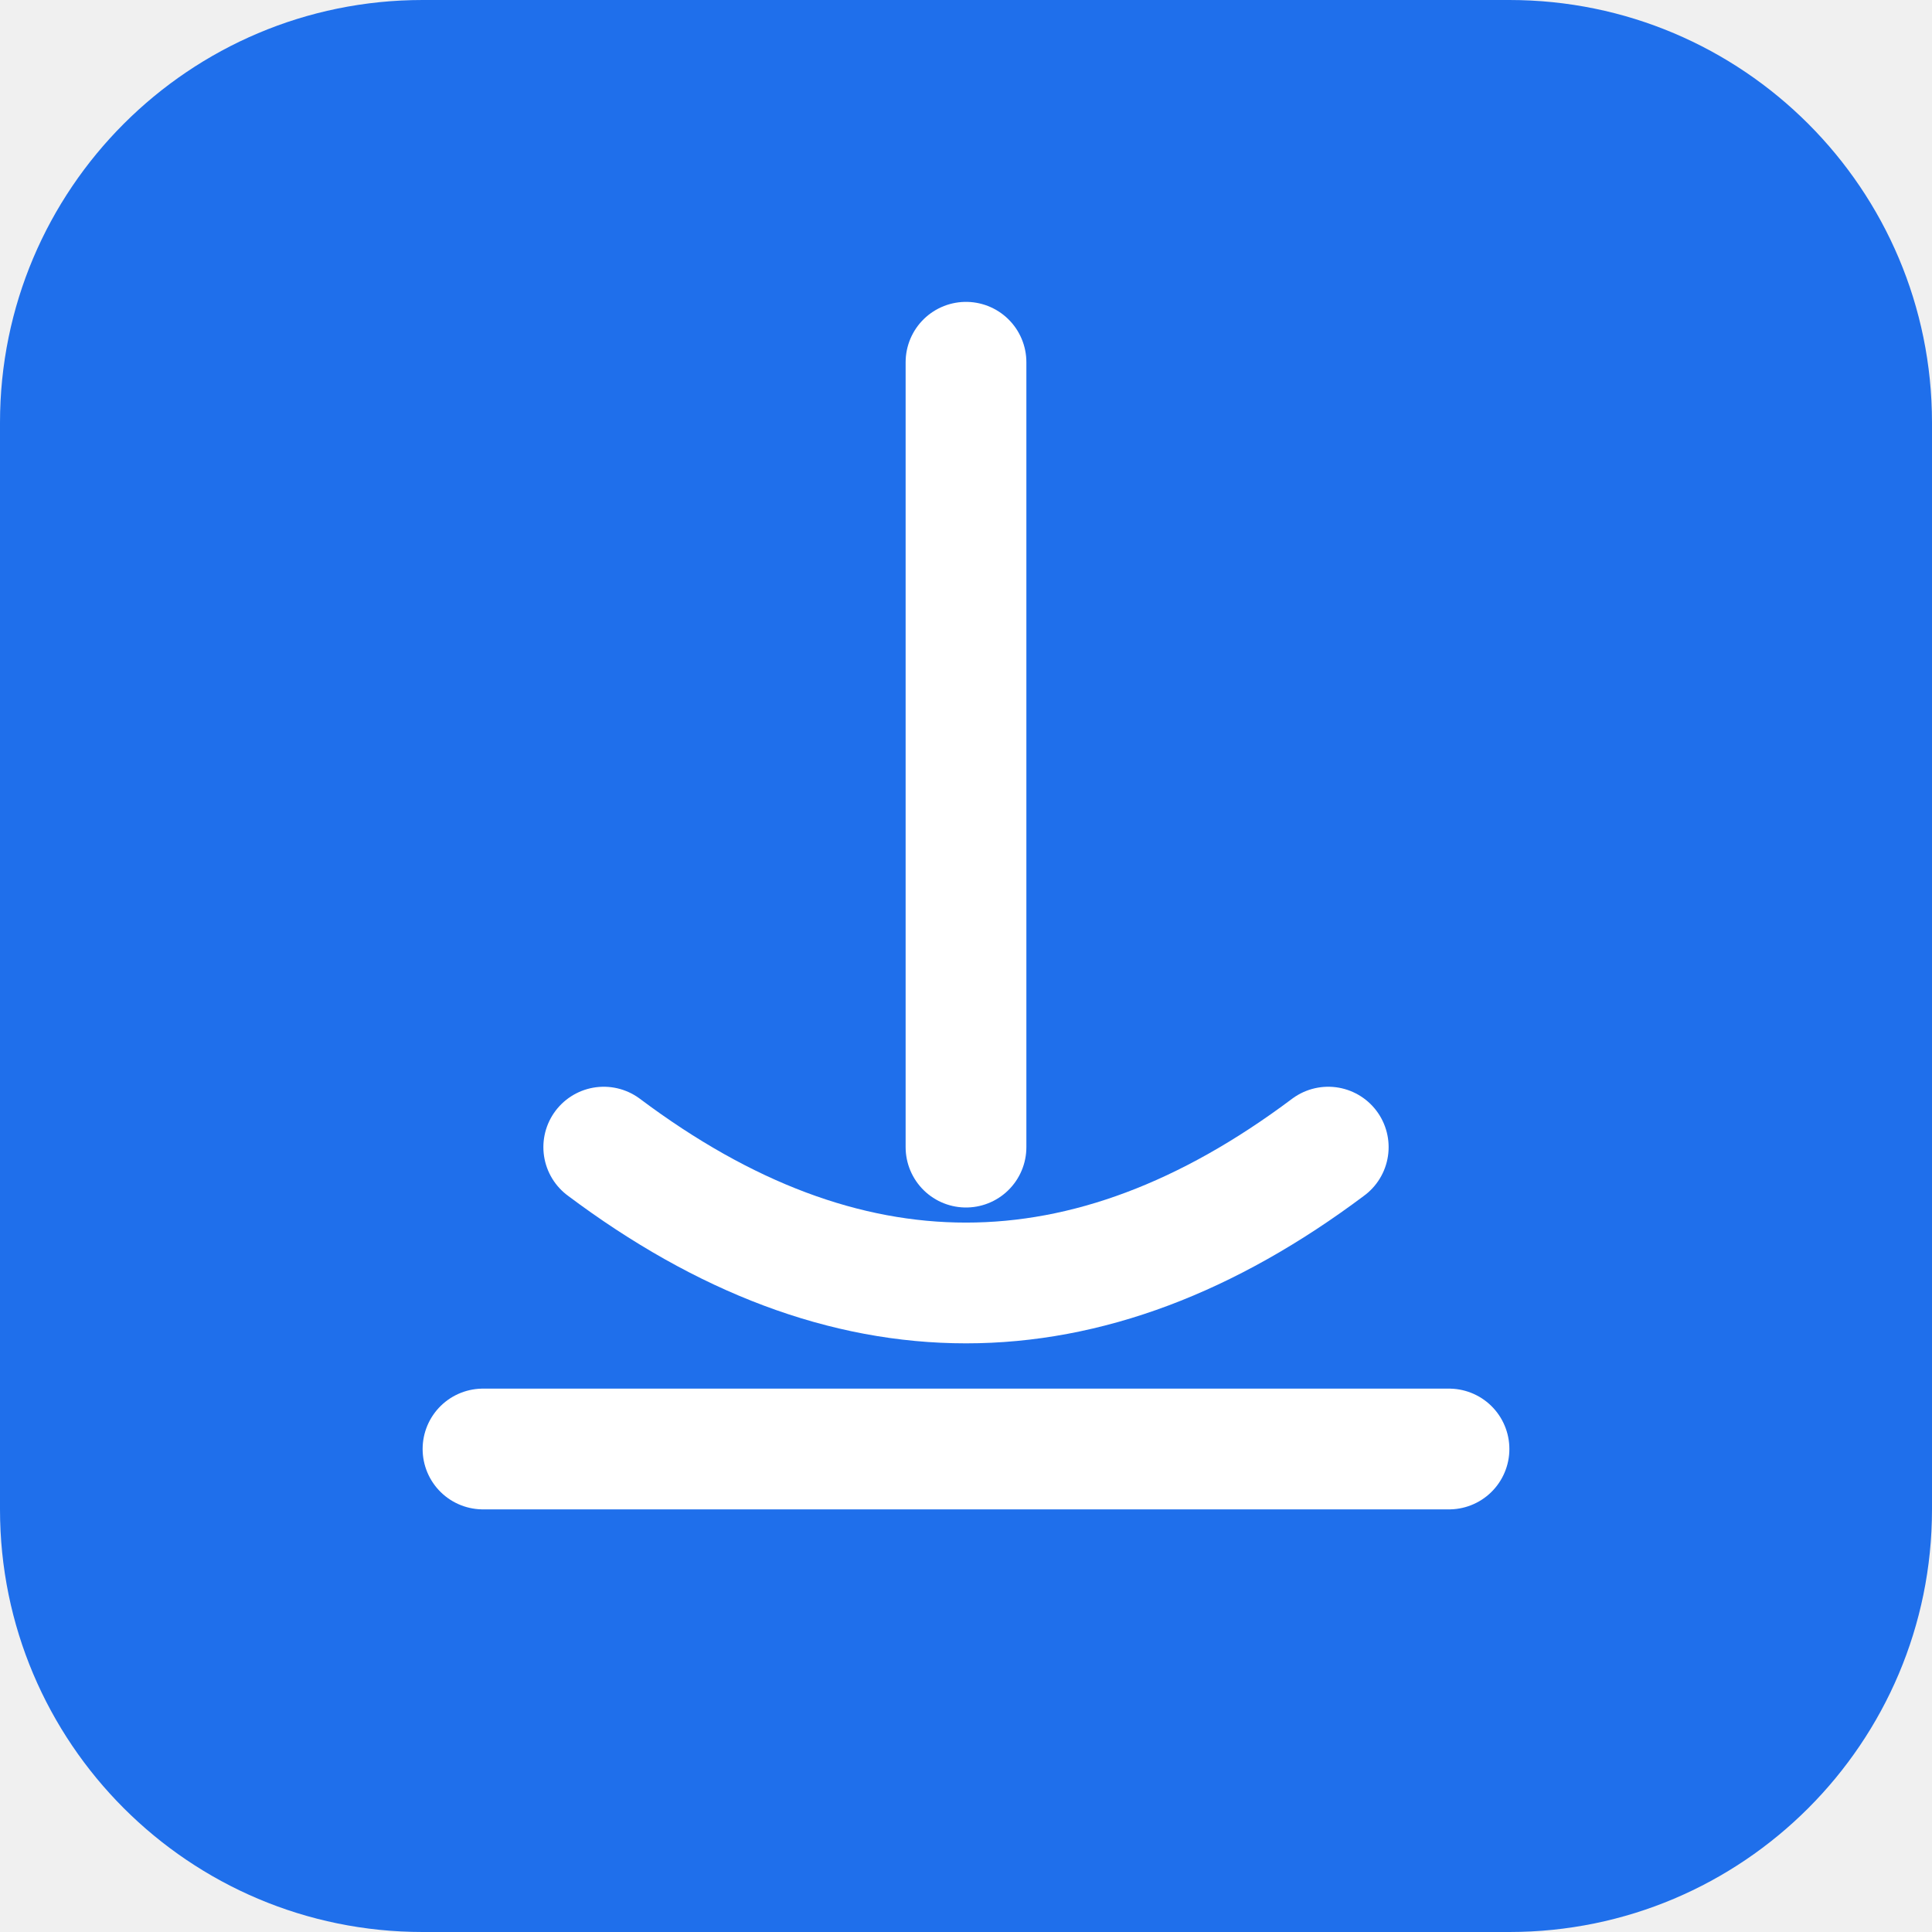
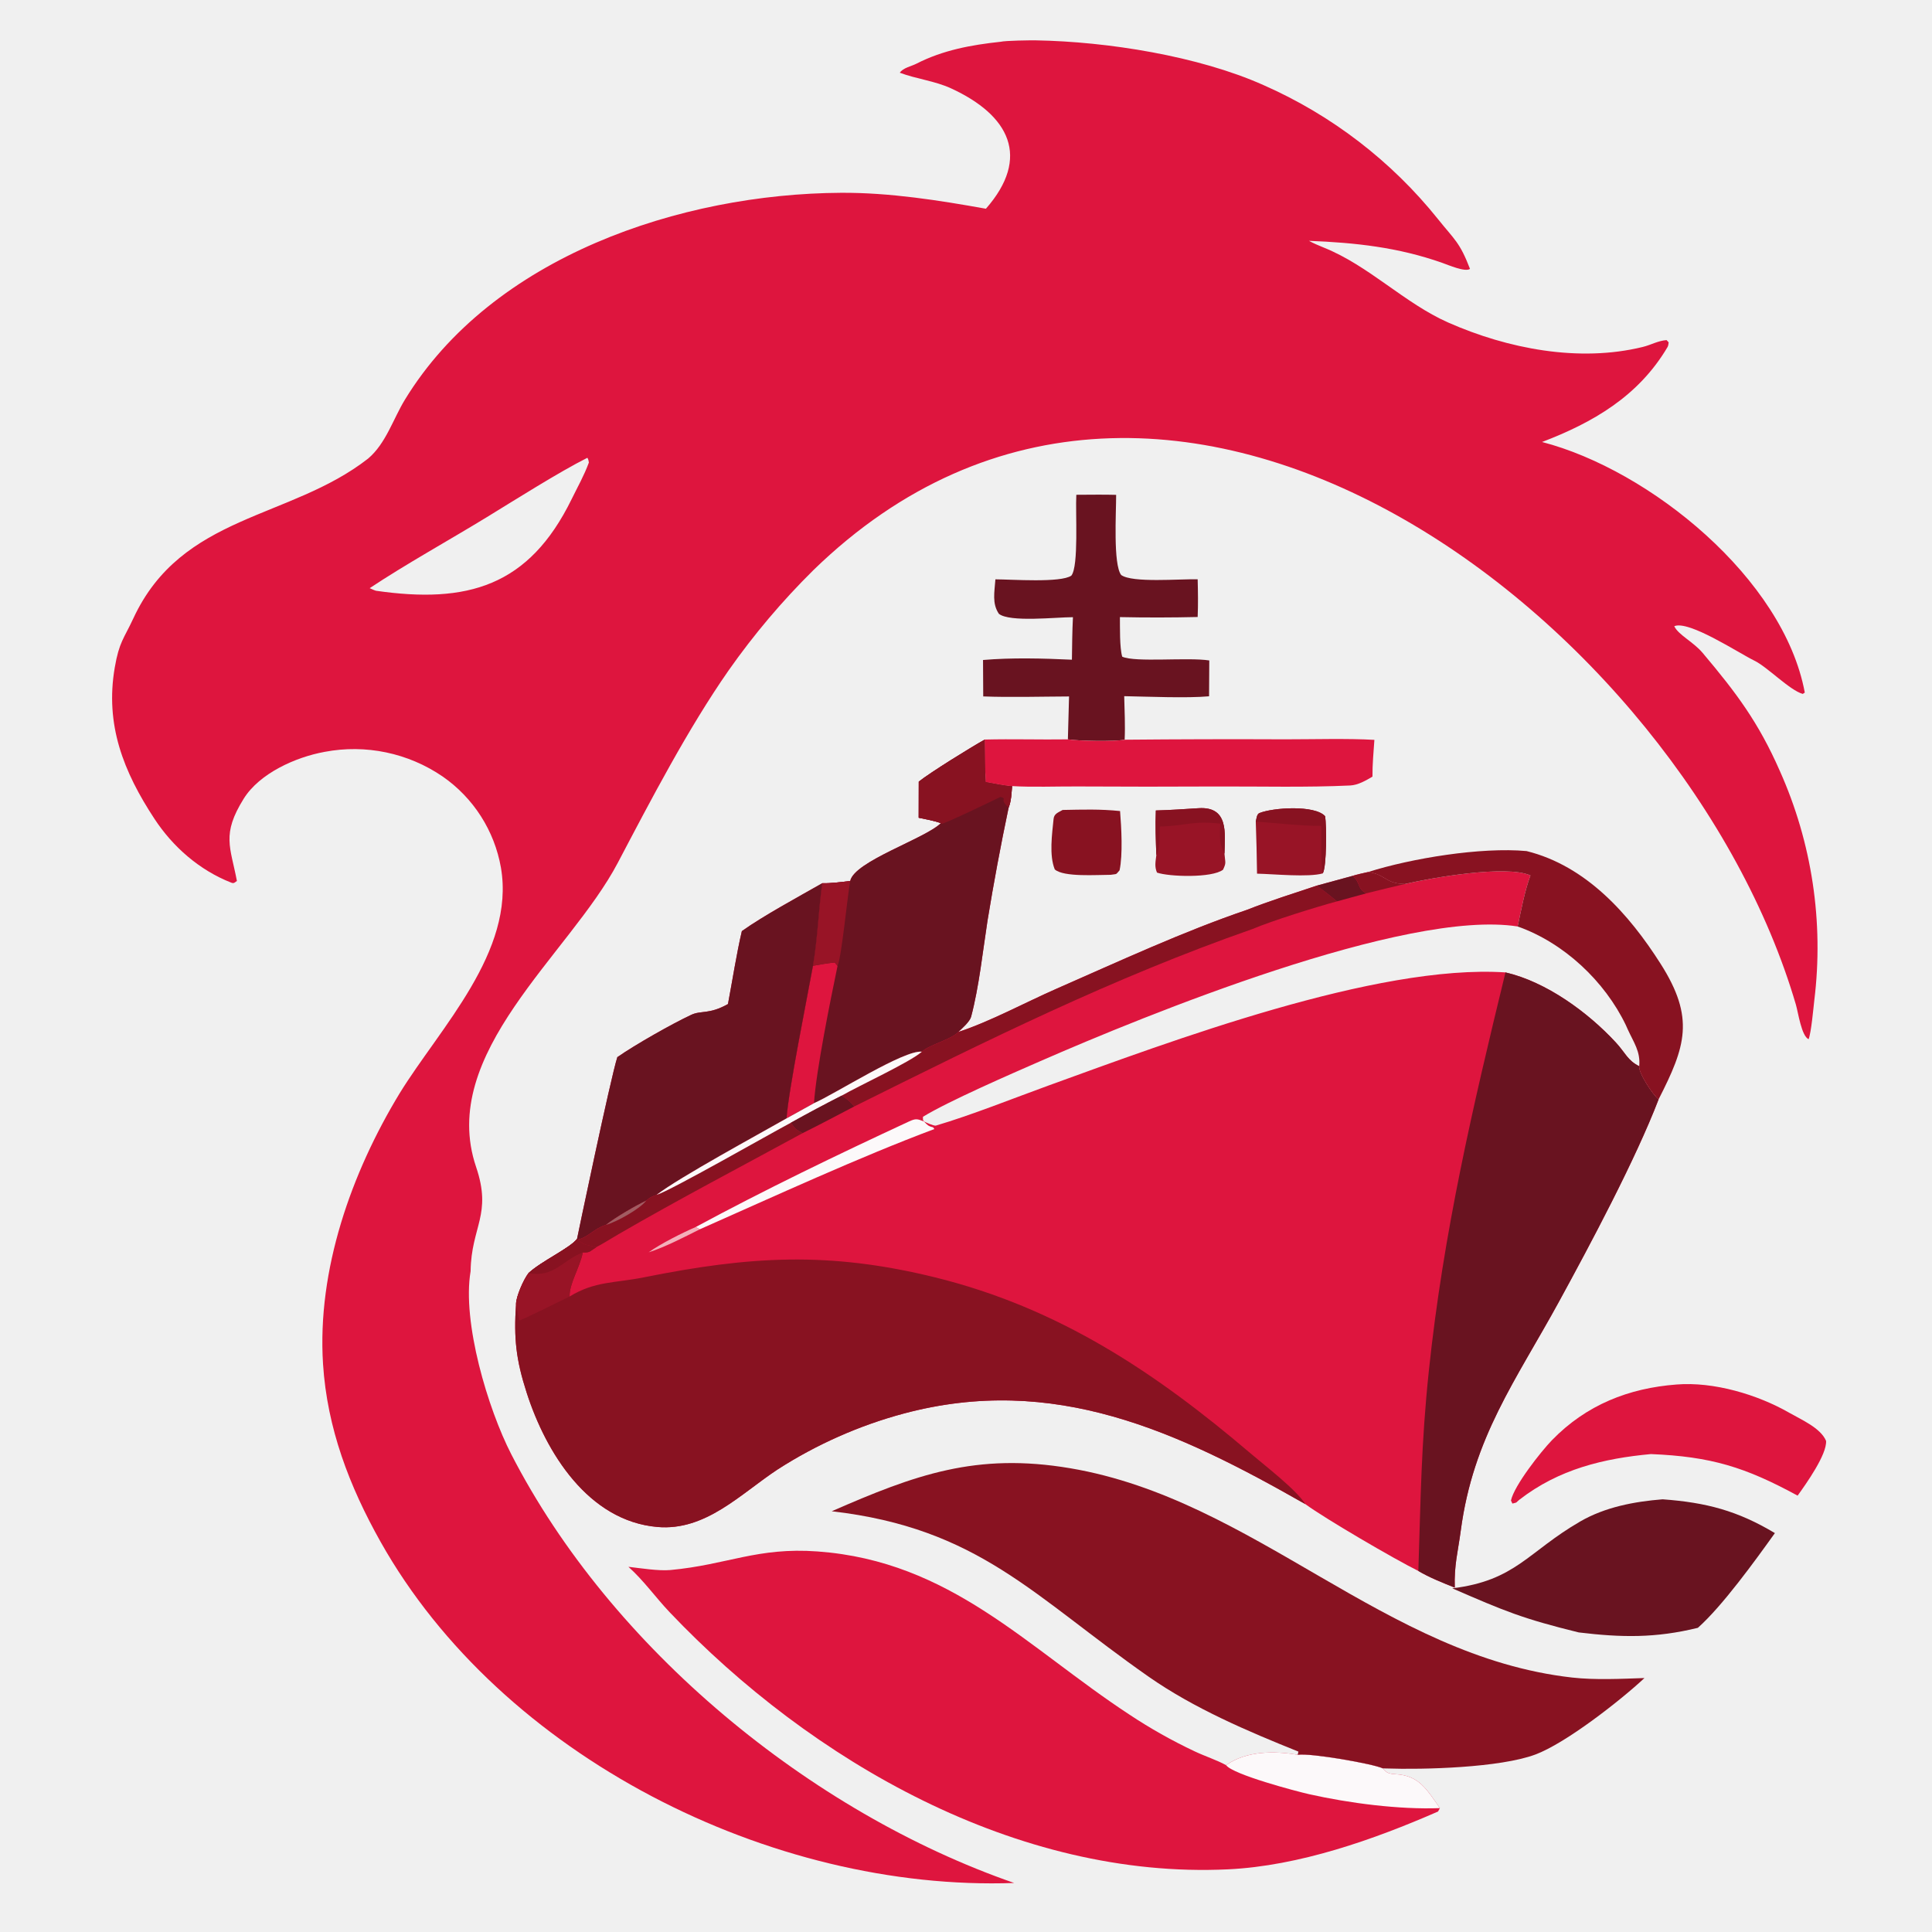
- <svg xmlns="http://www.w3.org/2000/svg" width="64" height="64" viewBox="0 0 64 64">
-   <rect width="64" height="64" rx="14" fill="#1f6feb" />
-   <path d="M32 12v26" stroke="#ffffff" stroke-width="4" stroke-linecap="round" />
-   <path d="M20 38c8 6 16 6 24 0" stroke="#ffffff" stroke-width="4" fill="none" stroke-linecap="round" />
-   <path d="M16 48h32" stroke="#ffffff" stroke-width="4" stroke-linecap="round" />
+ <svg xmlns="http://www.w3.org/2000/svg" version="1.1" width="512" height="512" viewBox="26.3 96.7 958.3 958.3">
+   <path transform="translate(0,0)" fill="rgb(222,21,62)" d="M 522.57 117.424 C 525.111 116.831 537.169 116.666 540.146 116.717 C 575.515 117.324 620.631 124.46 653.001 138.902 C 686.823 153.794 716.548 176.636 739.645 205.485 C 747.696 215.563 750.354 216.792 755.442 230.079 C 753.074 231.79 744.627 228.121 741.73 227.1 C 719.706 219.337 698.65 217.074 675.562 216.153 C 677.539 217.278 680.735 218.624 682.943 219.516 C 705.357 228.519 722.932 247.107 744.698 256.709 C 774.069 269.667 809.458 276.57 841.12 268.795 C 845.362 267.753 848.512 265.756 852.928 265.391 L 853.978 266.506 C 853.878 267.292 853.808 268.189 853.398 268.883 C 838.929 293.379 816.213 306.367 791.183 315.936 C 844.628 329.795 911.004 383.647 921.504 440.234 L 920.496 440.894 C 913.985 439.075 902.981 427.532 896.442 424.366 C 888.852 420.691 863.982 404.222 856.753 407.309 C 858.791 411.627 866.179 415.027 870.83 420.543 C 887.612 440.448 898.499 454.943 909.099 479.043 C 925.061 514.699 930.983 554.038 926.226 592.813 C 925.74 597.033 924.703 608.804 923.396 612.163 C 919.855 610.609 918.233 598.915 917.094 595.025 C 861.747 406.051 606.063 208.033 429.748 379.503 C 414.27 394.801 400.193 411.454 387.684 429.262 C 367.53 458.176 349.237 493.305 332.707 524.722 C 308.808 570.144 243.354 619.139 262.45 675.533 C 270.484 699.257 260.051 704.915 259.727 727.244 C 255.433 752.518 268.306 795.474 279.9 818.045 C 329.376 914.364 428.314 995.605 529.327 1030.68 C 408.774 1035 274.845 967.828 215.06 861.445 C 199.62 833.972 188.566 805.162 186.53 773.269 C 183.546 726.539 200.557 678.477 224.551 638.96 C 244.541 606.488 281.921 568.774 274.77 527.079 C 271.561 508.743 261.145 492.454 245.847 481.849 C 228.751 470.163 207.706 465.766 187.362 469.627 C 172.916 472.245 155.026 480.287 147.184 492.866 C 136.108 510.63 140.598 516.78 143.81 533.662 C 142.715 534.425 142.358 535.038 141.08 534.539 C 125.095 528.294 111.98 516.639 102.939 502.888 C 87.497 479.406 78.358 456.138 83.215 427.843 C 85.415 415.029 87.769 413.496 92.417 403.47 C 116.434 351.669 169.996 354.514 208.9 324.151 C 217.72 316.686 221.307 304.515 227.112 294.997 C 270.494 223.869 364.017 192.777 443.494 192.329 C 467.601 192.193 492.113 196.074 515.328 200.236 C 537.681 174.739 527.043 153.867 498.01 140.517 C 489.951 136.811 480.885 135.895 472.609 132.773 C 474.324 130.291 478.207 129.648 480.889 128.276 C 494.017 121.556 508.026 118.987 522.57 117.424 z M 212.78 389.721 C 258.024 396.23 288.63 387.691 309.882 344.202 C 312.893 338.041 315.952 332.743 318.393 326.119 C 318.148 325.02 318.215 324.61 317.64 323.772 C 303.777 330.718 281.407 344.877 267.79 353.207 C 249.57 364.351 227.12 376.799 209.671 388.441 C 210.644 388.868 211.784 389.427 212.78 389.721 z" />
+   <path transform="translate(0,0)" fill="rgb(222,21,62)" d="M 482.023 484.401 C 488.144 479.603 507.831 467.415 514.801 463.527 C 514.93 469.94 514.843 478.311 515.242 484.553 C 518.855 485.204 524.872 486.465 528.312 486.611 C 528.004 490.249 527.937 493.896 526.598 497.268 C 522.69 515.84 519.202 534.499 516.138 553.229 C 513.766 568.543 511.931 586.135 507.992 601.009 C 507.352 603.426 503.533 606.815 501.602 608.585 C 517.364 603.441 534.966 593.876 550.297 587.154 C 580.613 573.863 613.611 558.564 644.921 547.961 C 655.791 543.638 668.249 539.744 679.428 535.994 L 697.16 531.162 C 699.257 530.451 702.654 529.767 704.905 529.239 C 713.689 530.494 713.341 535.001 723.068 535.196 C 736.108 532.143 773.455 525.545 785.421 530.933 C 782.582 538.541 780.806 548.162 779.085 556.245 C 723.515 547.485 594.064 600.424 542.413 623.002 C 528.268 629.186 496.812 642.846 484.094 650.649 C 484.187 652.298 483.866 651.848 484.604 652.97 C 485.671 653.508 489.628 655.268 490.511 655.009 C 507.931 649.901 529.89 641.11 546.389 635.134 C 606.716 613.283 708.889 574.805 773.036 579.031 C 793.254 583.681 813.962 598.81 827.787 613.791 C 832.633 619.038 833.498 622.607 839.378 625.559 C 838.714 628.522 846.309 640.153 848.985 642.002 C 837.462 672.026 814.996 714.114 799.591 742.304 C 778.188 781.469 756.992 809.604 750.846 855.991 C 749.493 866.202 747.518 873.027 747.883 884.19 C 741.93 881.796 735.312 879.191 729.821 875.924 C 717.989 870.07 683.554 849.948 673.797 842.789 C 610.42 806.666 549.079 777.929 474.548 797.843 C 452.603 803.707 431.117 813.245 411.968 825.6 C 393.626 837.691 376.314 856.198 352.366 854.103 C 318.122 851.109 297.182 817.361 287.59 787.667 C 282.244 771.12 281.106 760.59 282.262 743.502 C 282.314 739.695 285.987 731.394 288.412 728.222 C 294.904 722.192 308.915 715.887 312.513 711.239 C 312.457 711.314 329.175 631.312 332.512 621.058 C 341.29 614.921 359.701 604.487 369.208 600.053 C 374.069 597.787 378.036 599.971 387.381 594.721 C 389.544 583.32 391.652 569.649 394.274 558.545 C 405.016 550.886 422.262 541.584 434.148 534.796 C 438.688 534.88 443.478 534.204 448.015 533.687 C 450.057 523.895 485.204 512.684 492.973 505.001 C 489.902 503.829 485.314 503.011 481.985 502.308 L 482.023 484.401 z" />
+   <path transform="translate(0,0)" fill="rgb(136,18,33)" d="M 312.513 711.239 L 312.904 711.575 C 315.804 714.52 317.335 714.11 321.97 715.365 C 318.316 717.704 319.182 717.907 315.386 717.915 C 313.75 725.869 308.659 733.264 308.823 739.784 C 321.508 732.07 331.164 733.196 345.711 730.275 C 398.207 719.735 437.424 717.319 490.085 730.288 C 551.308 745.366 599.33 777.332 646.615 817.615 C 653.676 823.631 669.278 835.608 673.797 842.789 C 610.42 806.666 549.079 777.929 474.548 797.843 C 452.603 803.707 431.117 813.245 411.968 825.6 C 393.626 837.691 376.314 856.198 352.366 854.103 C 318.122 851.109 297.182 817.361 287.59 787.667 C 282.244 771.12 281.106 760.59 282.262 743.502 C 282.314 739.695 285.987 731.394 288.412 728.222 C 294.904 722.192 308.915 715.887 312.513 711.239 z" />
+   <path transform="translate(0,0)" fill="rgb(152,20,38)" d="M 312.513 711.239 L 312.904 711.575 C 315.804 714.52 317.335 714.11 321.97 715.365 C 318.316 717.704 319.182 717.907 315.386 717.915 C 313.75 725.869 308.659 733.264 308.823 739.784 C 305.677 741.273 285.128 751.62 283.821 751.653 L 282.262 743.502 C 282.314 739.695 285.987 731.394 288.412 728.222 C 294.904 722.192 308.915 715.887 312.513 711.239 z" />
+   <path transform="translate(0,0)" fill="rgb(136,18,33)" d="M 312.513 711.239 L 312.904 711.575 C 315.804 714.52 317.335 714.11 321.97 715.365 C 318.316 717.704 319.182 717.907 315.386 717.915 C 304.851 722.004 301.511 730.399 288.412 728.222 C 294.904 722.192 308.915 715.887 312.513 711.239 z" />
+   <path transform="translate(0,0)" fill="rgb(105,19,32)" d="M 773.036 579.031 C 793.254 583.681 813.962 598.81 827.787 613.791 C 832.633 619.038 833.498 622.607 839.378 625.559 C 838.714 628.522 846.309 640.153 848.985 642.002 C 837.462 672.026 814.996 714.114 799.591 742.304 C 778.188 781.469 756.992 809.604 750.846 855.991 C 749.493 866.202 747.518 873.027 747.883 884.19 C 741.93 881.796 735.312 879.191 729.821 875.924 C 731.034 839.675 731.138 813.776 735.027 776.699 C 742.213 708.198 756.809 645.696 773.036 579.031 z" />
+   <path transform="translate(0,0)" fill="rgb(105,19,32)" d="M 482.023 484.401 C 488.144 479.603 507.831 467.415 514.801 463.527 C 514.93 469.94 514.843 478.311 515.242 484.553 C 518.855 485.204 524.872 486.465 528.312 486.611 C 528.004 490.249 527.937 493.896 526.598 497.268 C 522.69 515.84 519.202 534.499 516.138 553.229 C 513.766 568.543 511.931 586.135 507.992 601.009 C 507.352 603.426 503.533 606.815 501.602 608.585 C 498.564 612.116 486.743 615.152 483.571 618.361 C 474.774 617.327 440.817 639.157 430.054 643.892 L 416.427 651.445 C 417.488 636.968 426.518 592.351 429.543 575.746 C 431.91 561.903 432.233 548.615 434.148 534.796 C 438.688 534.88 443.478 534.204 448.015 533.687 C 450.057 523.895 485.204 512.684 492.973 505.001 C 489.902 503.829 485.314 503.011 481.985 502.308 L 482.023 484.401 z" />
+   <path transform="translate(0,0)" fill="rgb(136,18,33)" d="M 482.023 484.401 C 488.144 479.603 507.831 467.415 514.801 463.527 C 514.93 469.94 514.843 478.311 515.242 484.553 C 518.855 485.204 524.872 486.465 528.312 486.611 C 528.004 490.249 527.937 493.896 526.598 497.268 C 521.339 492.686 526.522 493.038 522.493 492.006 C 520.923 492.811 491.6 506.966 493.249 505.217 L 492.973 505.001 C 489.902 503.829 485.314 503.011 481.985 502.308 L 482.023 484.401 z" />
+   <path transform="translate(0,0)" fill="rgb(222,21,62)" d="M 429.543 575.746 C 433.394 575.029 436.443 574.521 440.334 574.101 L 441.737 575.806 C 438.3 592.338 431.094 627.768 430.054 643.892 L 416.427 651.445 C 417.488 636.968 426.518 592.351 429.543 575.746 z" />
+   <path transform="translate(0,0)" fill="rgb(152,20,38)" d="M 448.015 533.687 C 446.618 541.263 443.774 571.356 441.737 575.806 L 440.334 574.101 C 436.443 574.521 433.394 575.029 429.543 575.746 C 431.91 561.903 432.233 548.615 434.148 534.796 C 438.688 534.88 443.478 534.204 448.015 533.687 z" />
+   <path transform="translate(0,0)" fill="rgb(105,19,32)" d="M 394.274 558.545 C 405.016 550.886 422.262 541.584 434.148 534.796 C 432.233 548.615 431.91 561.903 429.543 575.746 C 426.518 592.351 417.488 636.968 416.427 651.445 C 402.351 659.472 363.62 680.462 351.977 689.363 C 349.316 690.383 348.99 690.413 346.86 692.222 C 341.551 694.723 331.492 700.569 326.864 704.268 C 321.071 705.955 318.358 710.239 312.904 711.575 L 312.513 711.239 C 312.457 711.314 329.175 631.312 332.512 621.058 C 341.29 614.921 359.701 604.487 369.208 600.053 C 374.069 597.787 378.036 599.971 387.381 594.721 C 389.544 583.32 391.652 569.649 394.274 558.545 z" />
+   <path transform="translate(0,0)" fill="rgb(136,18,33)" d="M 644.921 547.961 C 655.791 543.638 668.249 539.744 679.428 535.994 C 682.868 538.463 686.209 541.065 689.445 543.796 C 679.199 546.566 657.235 553.385 647.587 557.493 C 577.93 581.86 515.61 612.907 450.031 645.517 C 447.602 642.614 446.826 642.158 443.819 640.132 C 452.424 635.182 477.644 623.569 483.571 618.361 C 486.743 615.152 498.564 612.116 501.602 608.585 C 517.364 603.441 534.966 593.876 550.297 587.154 C 580.613 573.863 613.611 558.564 644.921 547.961 z" />
+   <path transform="translate(0,0)" fill="rgb(136,18,33)" d="M 430.054 643.892 C 440.817 639.157 474.774 617.327 483.571 618.361 C 477.644 623.569 452.424 635.182 443.819 640.132 C 435.333 644.455 426.929 648.937 418.611 653.577 C 420.64 656.745 421.221 657.006 424.412 658.752 C 393.9 675.374 363.139 691.46 333.07 708.903 C 329.457 710.999 325.635 713.455 321.97 715.365 C 317.335 714.11 315.804 714.52 312.904 711.575 C 318.358 710.239 321.071 705.955 326.864 704.268 C 331.492 700.569 341.551 694.723 346.86 692.222 C 348.99 690.413 349.316 690.383 351.977 689.363 C 363.62 680.462 402.351 659.472 416.427 651.445 L 430.054 643.892 z" />
+   <path transform="translate(0,0)" fill="rgb(252,249,250)" d="M 430.054 643.892 C 440.817 639.157 474.774 617.327 483.571 618.361 C 477.644 623.569 452.424 635.182 443.819 640.132 C 435.333 644.455 426.929 648.937 418.611 653.577 C 408.581 658.876 358.331 687.62 351.977 689.363 C 363.62 680.462 402.351 659.472 416.427 651.445 L 430.054 643.892 z" />
+   <path transform="translate(0,0)" fill="rgb(161,92,98)" d="M 326.864 704.268 C 331.492 700.569 341.551 694.723 346.86 692.222 C 343.523 696.535 331.842 702.92 326.864 704.268 z" />
+   <path transform="translate(0,0)" fill="rgb(252,249,250)" d="M 371.398 705.322 C 405.358 686.963 441.962 669.308 477.105 653.002 C 480.581 651.389 481.278 651.664 484.604 652.97 C 486.272 654.729 486.755 655.316 489.137 655.859 L 489.752 656.725 C 452.854 670.516 409.643 690.421 373.384 706.465 L 371.398 705.322 z" />
+   <path transform="translate(0,0)" fill="rgb(105,19,32)" d="M 418.611 653.577 C 426.929 648.937 435.333 644.455 443.819 640.132 C 446.826 642.158 447.602 642.614 450.031 645.517 C 441.612 649.887 432.891 654.583 424.412 658.752 C 421.221 657.006 420.64 656.745 418.611 653.577 z" />
+   <path transform="translate(0,0)" fill="rgb(105,19,32)" d="M 679.428 535.994 L 697.16 531.162 C 701.412 534.613 699.244 537.386 704.047 539.803 L 689.445 543.796 C 686.209 541.065 682.868 538.463 679.428 535.994 z" />
+   <path transform="translate(0,0)" fill="rgb(136,18,33)" d="M 697.16 531.162 C 699.257 530.451 702.654 529.767 704.905 529.239 C 713.689 530.494 713.341 535.001 723.068 535.196 C 716.715 536.68 710.375 538.216 704.047 539.803 C 699.244 537.386 701.412 534.613 697.16 531.162 z" />
+   <path transform="translate(0,0)" fill="rgb(244,175,186)" d="M 371.398 705.322 L 373.384 706.465 C 365.706 710.316 356.112 715.314 348.049 717.863 C 353.854 713.672 364.794 708.149 371.398 705.322 z" />
+   <path transform="translate(0,0)" fill="rgb(222,21,62)" d="M 337.997 873.856 C 343.959 874.549 353.05 875.986 358.787 875.458 C 387.078 872.849 401.868 864.041 431.872 866.243 C 497.861 871.087 535.585 913.759 586.507 947.165 C 596.836 954.017 607.649 960.109 618.862 965.393 C 624.031 967.84 629.763 969.664 634.466 972.247 C 644.623 965.069 658.345 965.134 669.982 967.099 C 676.452 966.128 707.268 971.548 712.185 973.825 C 713.862 976.11 715.507 976.559 718.474 976.726 C 730.098 977.377 733.765 983.941 740.52 993.553 L 739.582 995.246 C 707.85 1009.12 670.712 1022.25 635.36 1023.92 C 530.839 1028.89 428.808 970.415 358.501 896.434 C 351.41 888.972 345.705 880.764 337.997 873.856 z" />
+   <path transform="translate(0,0)" fill="rgb(252,249,250)" d="M 634.466 972.247 C 644.623 965.069 658.345 965.134 669.982 967.099 C 676.452 966.128 707.268 971.548 712.185 973.825 C 713.862 976.11 715.507 976.559 718.474 976.726 C 730.098 977.377 733.765 983.941 740.52 993.553 C 720.246 994.326 695.602 991.117 675.762 986.675 C 669.445 985.261 637.732 976.884 634.466 972.247 z" />
+   <path transform="translate(0,0)" fill="rgb(136,18,33)" d="M 438.852 846.302 C 480.184 828.218 510.543 817.07 557.183 824.976 C 648.765 840.499 713.002 918.278 806.101 928.788 C 817.443 930.069 830.59 929.42 841.978 929.029 C 830.132 940.111 802.994 961.344 787.822 966.985 C 770.284 973.505 732.723 974.544 713.586 973.878 L 712.185 973.825 C 707.268 971.548 676.452 966.128 669.982 967.099 L 670.337 965.521 C 645.084 955.396 618.461 944.035 596.054 928.374 C 538.802 888.36 511.841 854.742 438.852 846.302 z" />
+   <path transform="translate(0,0)" fill="rgb(105,19,32)" d="M 850.978 840.376 C 872.682 841.966 888.12 846.044 906.67 857.137 C 896.956 870.697 880.617 893.346 868.462 904.125 C 847.546 909.256 830.662 908.976 809.359 906.403 C 781.333 899.51 772.858 895.903 746.649 884.538 C 778.206 880.673 784.066 866.429 810.145 851.357 C 822.505 844.214 836.913 841.506 850.978 840.376 z" />
+   <path transform="translate(0,0)" fill="rgb(105,19,32)" d="M 560.171 342.117 C 566.56 342.109 573.588 341.965 579.923 342.154 C 579.949 350.938 578.377 376.638 582.421 381.909 C 587.975 385.937 611.538 383.793 620.361 384.048 C 620.523 390.568 620.627 396.204 620.357 402.74 C 607.505 403.043 594.648 403.059 581.795 402.788 C 581.859 408.001 581.597 417.77 582.933 422.42 C 589.396 425.385 615.4 422.621 626.118 424.295 L 626.018 442.068 C 615.109 443.067 595.582 442.231 583.923 442.011 C 584.101 449.032 584.467 456.632 584.144 463.607 C 578.666 464.599 561.387 464.249 555.986 463.434 L 556.565 442.153 C 543.233 442.202 527.105 442.66 513.996 442.134 L 513.896 424.068 C 528.038 422.842 543.776 423.26 557.985 423.923 C 558.089 416.894 558.135 409.853 558.5 402.834 C 550.241 402.81 527.172 405.48 521.757 401.157 C 518.285 395.978 519.595 390.442 520.037 384.061 C 528.069 384.076 552.441 385.882 557.697 382.226 C 561.445 377.626 559.675 350.851 560.171 342.117 z" />
+   <path transform="translate(0,0)" fill="rgb(222,21,62)" d="M 857.866 783.437 C 876.249 781.947 898.029 788.381 913.932 797.522 C 919.835 800.916 929.369 804.979 932.06 811.406 C 932.504 818.189 922.144 832.71 917.946 838.558 C 891.926 824.398 874.961 819.175 845.199 817.941 C 821.804 820.105 799.564 825.358 779.904 840.609 C 778.061 842.038 779.329 841.828 776.472 842.495 L 775.759 840.991 C 777.316 833.564 790.686 816.622 796.089 811.06 C 813.169 793.474 834.232 785.241 857.866 783.437 z" />
+   <path transform="translate(0,0)" fill="rgb(136,18,33)" d="M 704.905 529.239 C 726.316 522.434 760.941 516.77 783.49 518.842 C 813.02 526.151 834.289 550.052 850.03 574.828 C 867.102 601.7 862.371 615.764 848.985 642.002 C 846.309 640.153 838.714 628.522 839.378 625.559 C 840.06 618.228 836.661 613.848 833.643 607.199 C 833.364 606.511 833.063 605.833 832.738 605.165 C 822.281 583.402 802.058 564.363 779.085 556.245 C 780.806 548.162 782.582 538.541 785.421 530.933 C 773.455 525.545 736.108 532.143 723.068 535.196 C 713.341 535.001 713.689 530.494 704.905 529.239 z" />
+   <path transform="translate(0,0)" fill="rgb(222,21,62)" d="M 555.986 463.434 C 561.387 464.249 578.666 464.599 584.144 463.607 C 610.674 463.362 637.205 463.298 663.735 463.416 C 677.028 463.43 695.062 462.913 708.017 463.683 C 707.605 469.594 707.007 476.041 707.064 481.923 C 703.723 483.897 699.874 486.127 695.976 486.312 C 674.582 487.327 651.586 486.74 630.134 486.807 C 606.914 486.93 583.694 486.925 560.474 486.792 C 550.49 486.746 538 487.217 528.312 486.611 C 524.872 486.465 518.855 485.204 515.242 484.553 C 514.843 478.311 514.93 469.94 514.801 463.527 C 528.342 463.187 542.3 463.633 555.986 463.434 z" />
+   <path transform="translate(0,0)" fill="rgb(152,20,38)" d="M 649.183 504.211 C 649.534 502.827 649.664 500.527 650.973 499.998 C 657.829 497.226 678.522 495.914 683.578 501.555 C 684.323 505.92 684.408 526.536 682.42 529.914 C 675.272 531.954 658.412 530.241 649.807 530.048 C 649.702 521.434 649.494 512.821 649.183 504.211 z" />
+   <path transform="translate(0,0)" fill="rgb(136,18,33)" d="M 649.183 504.211 C 649.534 502.827 649.664 500.527 650.973 499.998 C 657.829 497.226 678.522 495.914 683.578 501.555 C 684.323 505.92 684.408 526.536 682.42 529.914 C 681.404 525.835 681.709 511.365 681.711 506.359 C 673.097 506.471 658.293 504.889 649.183 504.211 z" />
+   <path transform="translate(0,0)" fill="rgb(152,20,38)" d="M 599.617 498.706 C 606.751 498.518 613.752 498.018 620.866 497.576 C 635.837 496.646 633.895 510.094 633.662 520.168 C 634.004 524.746 634.659 524.461 632.936 528.103 C 627.411 532.29 606.117 531.603 600.178 529.514 C 598.894 526.458 599.472 524.139 599.858 520.881 C 599.587 513.247 599.302 506.343 599.617 498.706 z" />
+   <path transform="translate(0,0)" fill="rgb(136,18,33)" d="M 599.617 498.706 C 606.751 498.518 613.752 498.018 620.866 497.576 C 635.837 496.646 633.895 510.094 633.662 520.168 C 630.803 514.877 631.428 511.315 631.534 505.229 C 617.485 503.685 614.054 506.422 601.598 506.654 C 601.416 510.657 601.835 518.34 599.858 520.881 C 599.587 513.247 599.302 506.343 599.617 498.706 z" />
+   <path transform="translate(0,0)" fill="rgb(136,18,33)" d="M 553.379 498.451 C 563.306 498.264 571.933 497.961 581.868 498.994 C 582.538 507.168 583.271 520.601 581.625 528.385 C 579.542 530.725 580.658 530.07 577.209 530.618 C 570.298 530.623 553.911 531.848 549.486 527.949 C 546.631 520.919 548.139 510.462 548.893 502.908 C 549.154 500.284 551.12 499.764 553.379 498.451 z" />
+   <path transform="translate(0,0)" fill="rgb(252,249,250)" fill-opacity="0.016" d="M 833.643 607.199 C 836.661 613.848 840.06 618.228 839.378 625.559 C 833.498 622.607 832.633 619.038 827.787 613.791 C 830.191 609.149 831.207 610.498 833.643 607.199 z" />
</svg>
